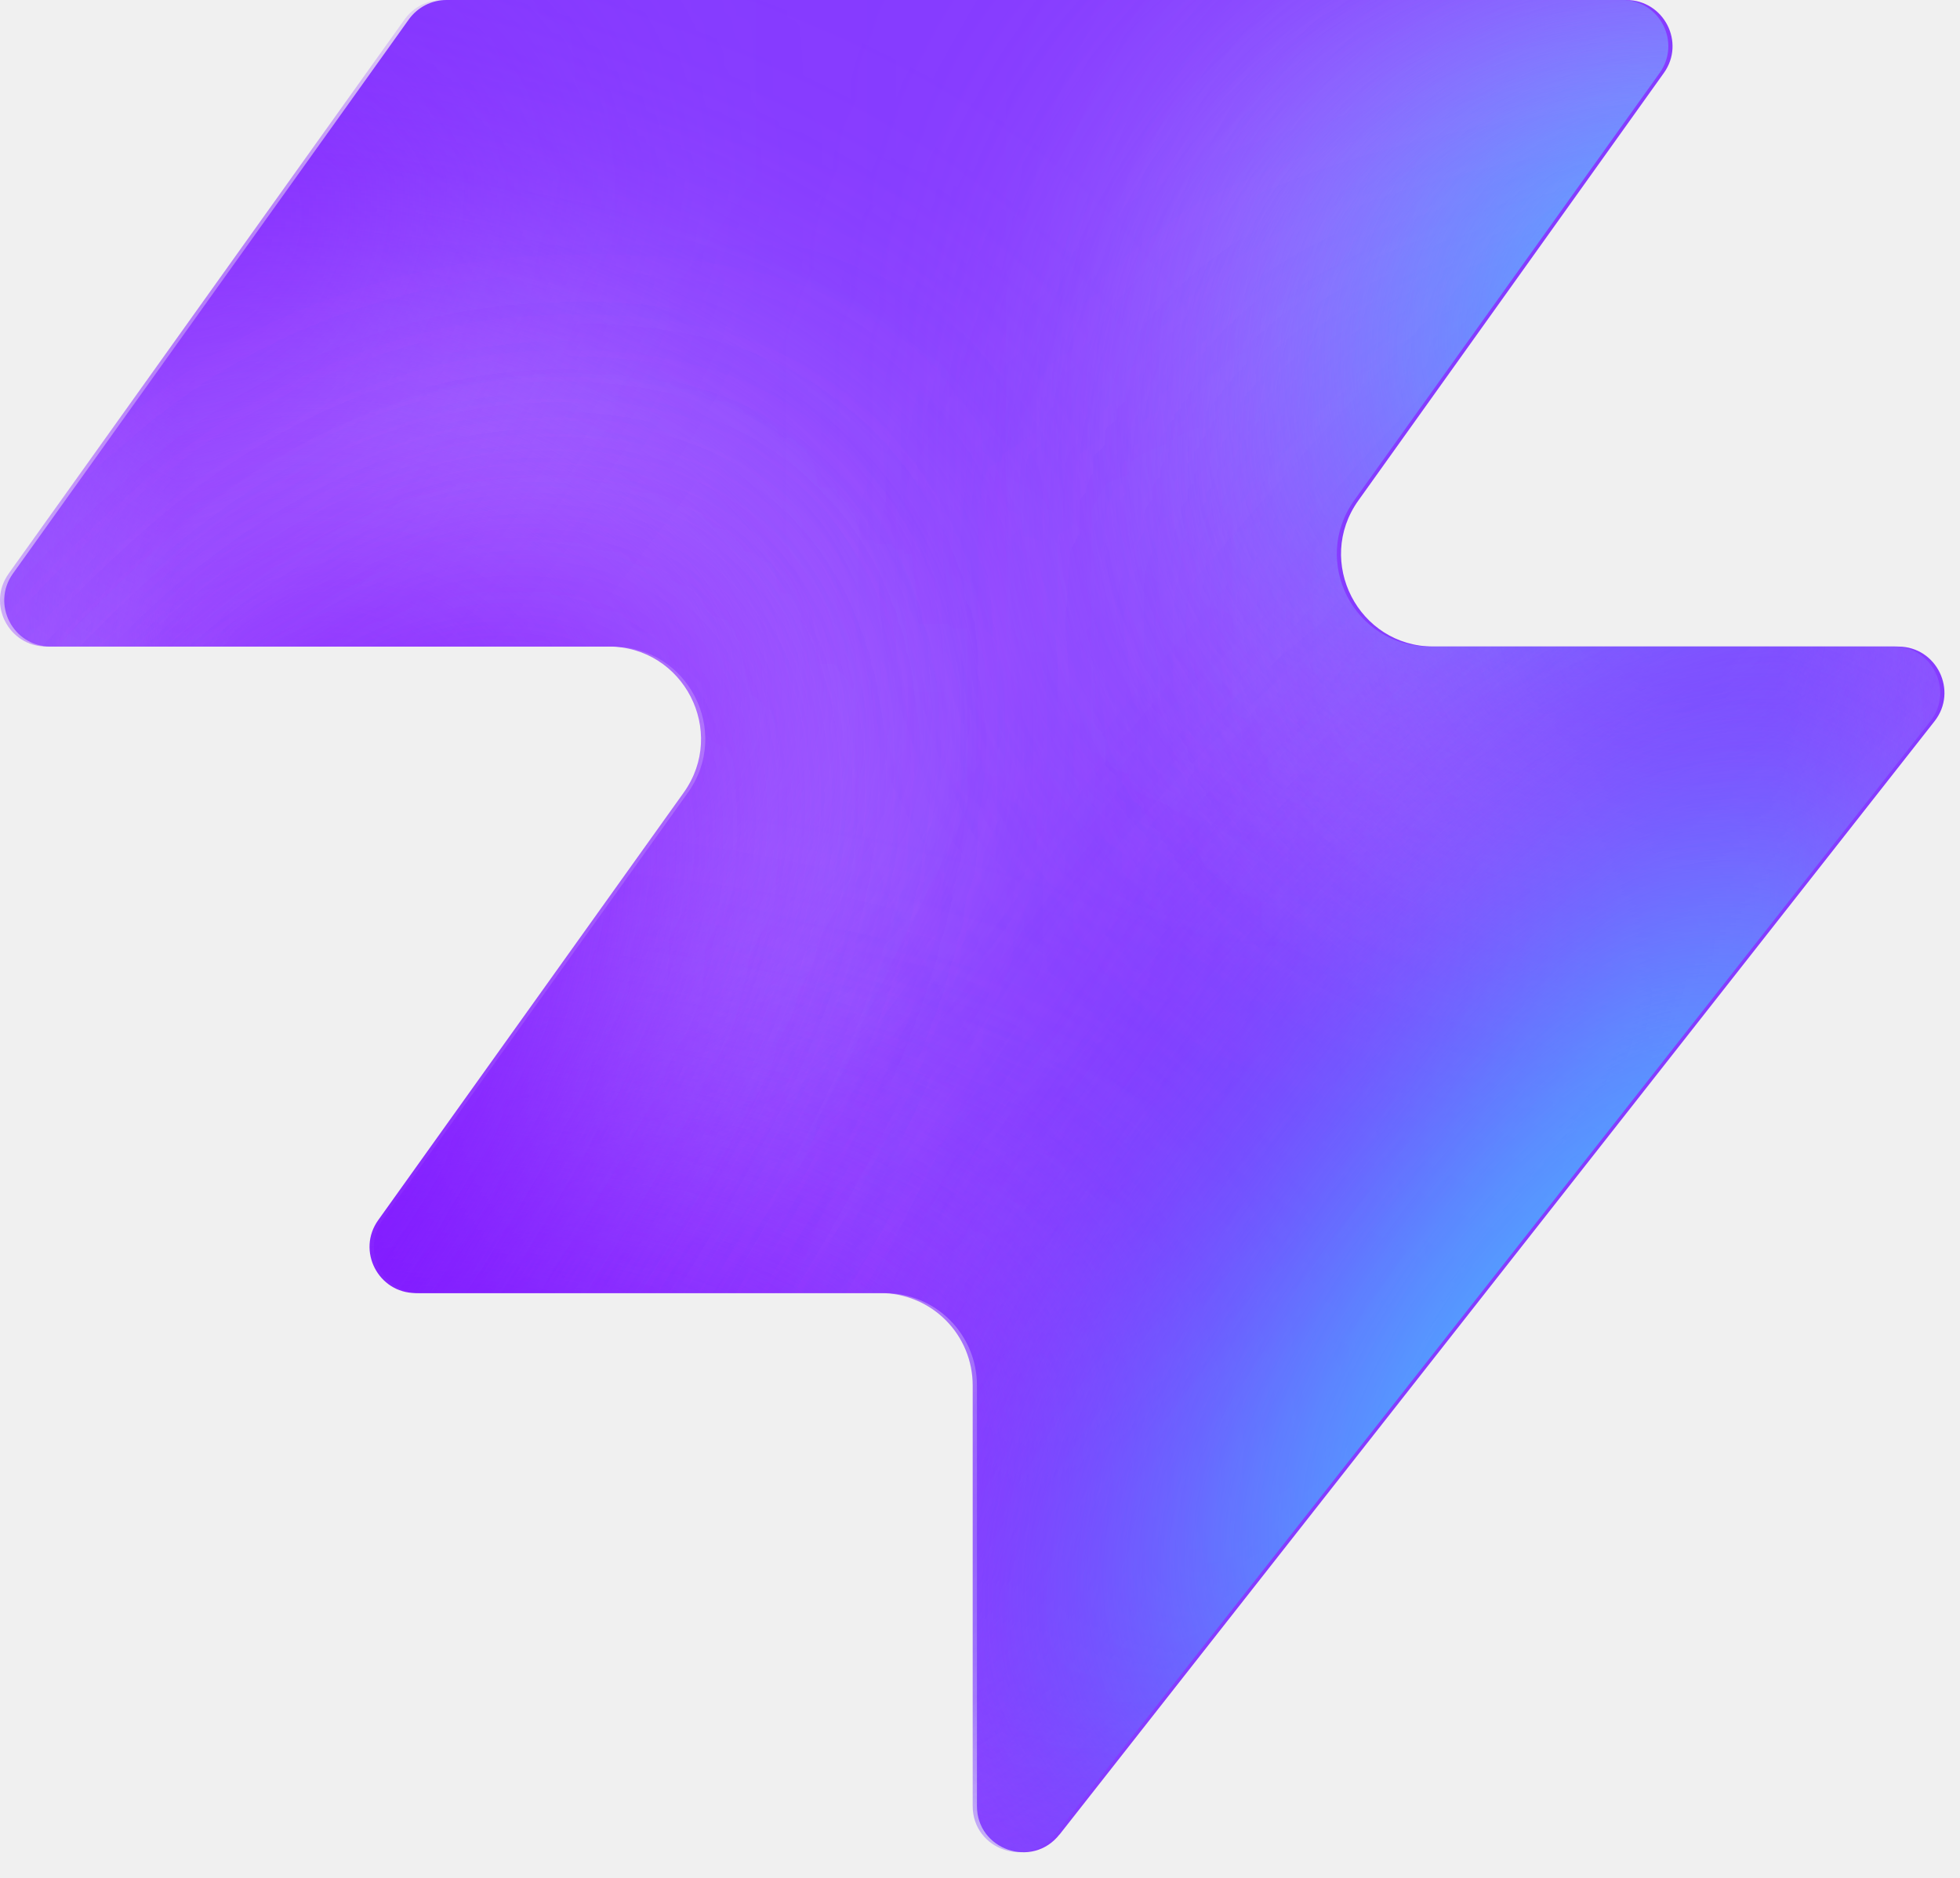
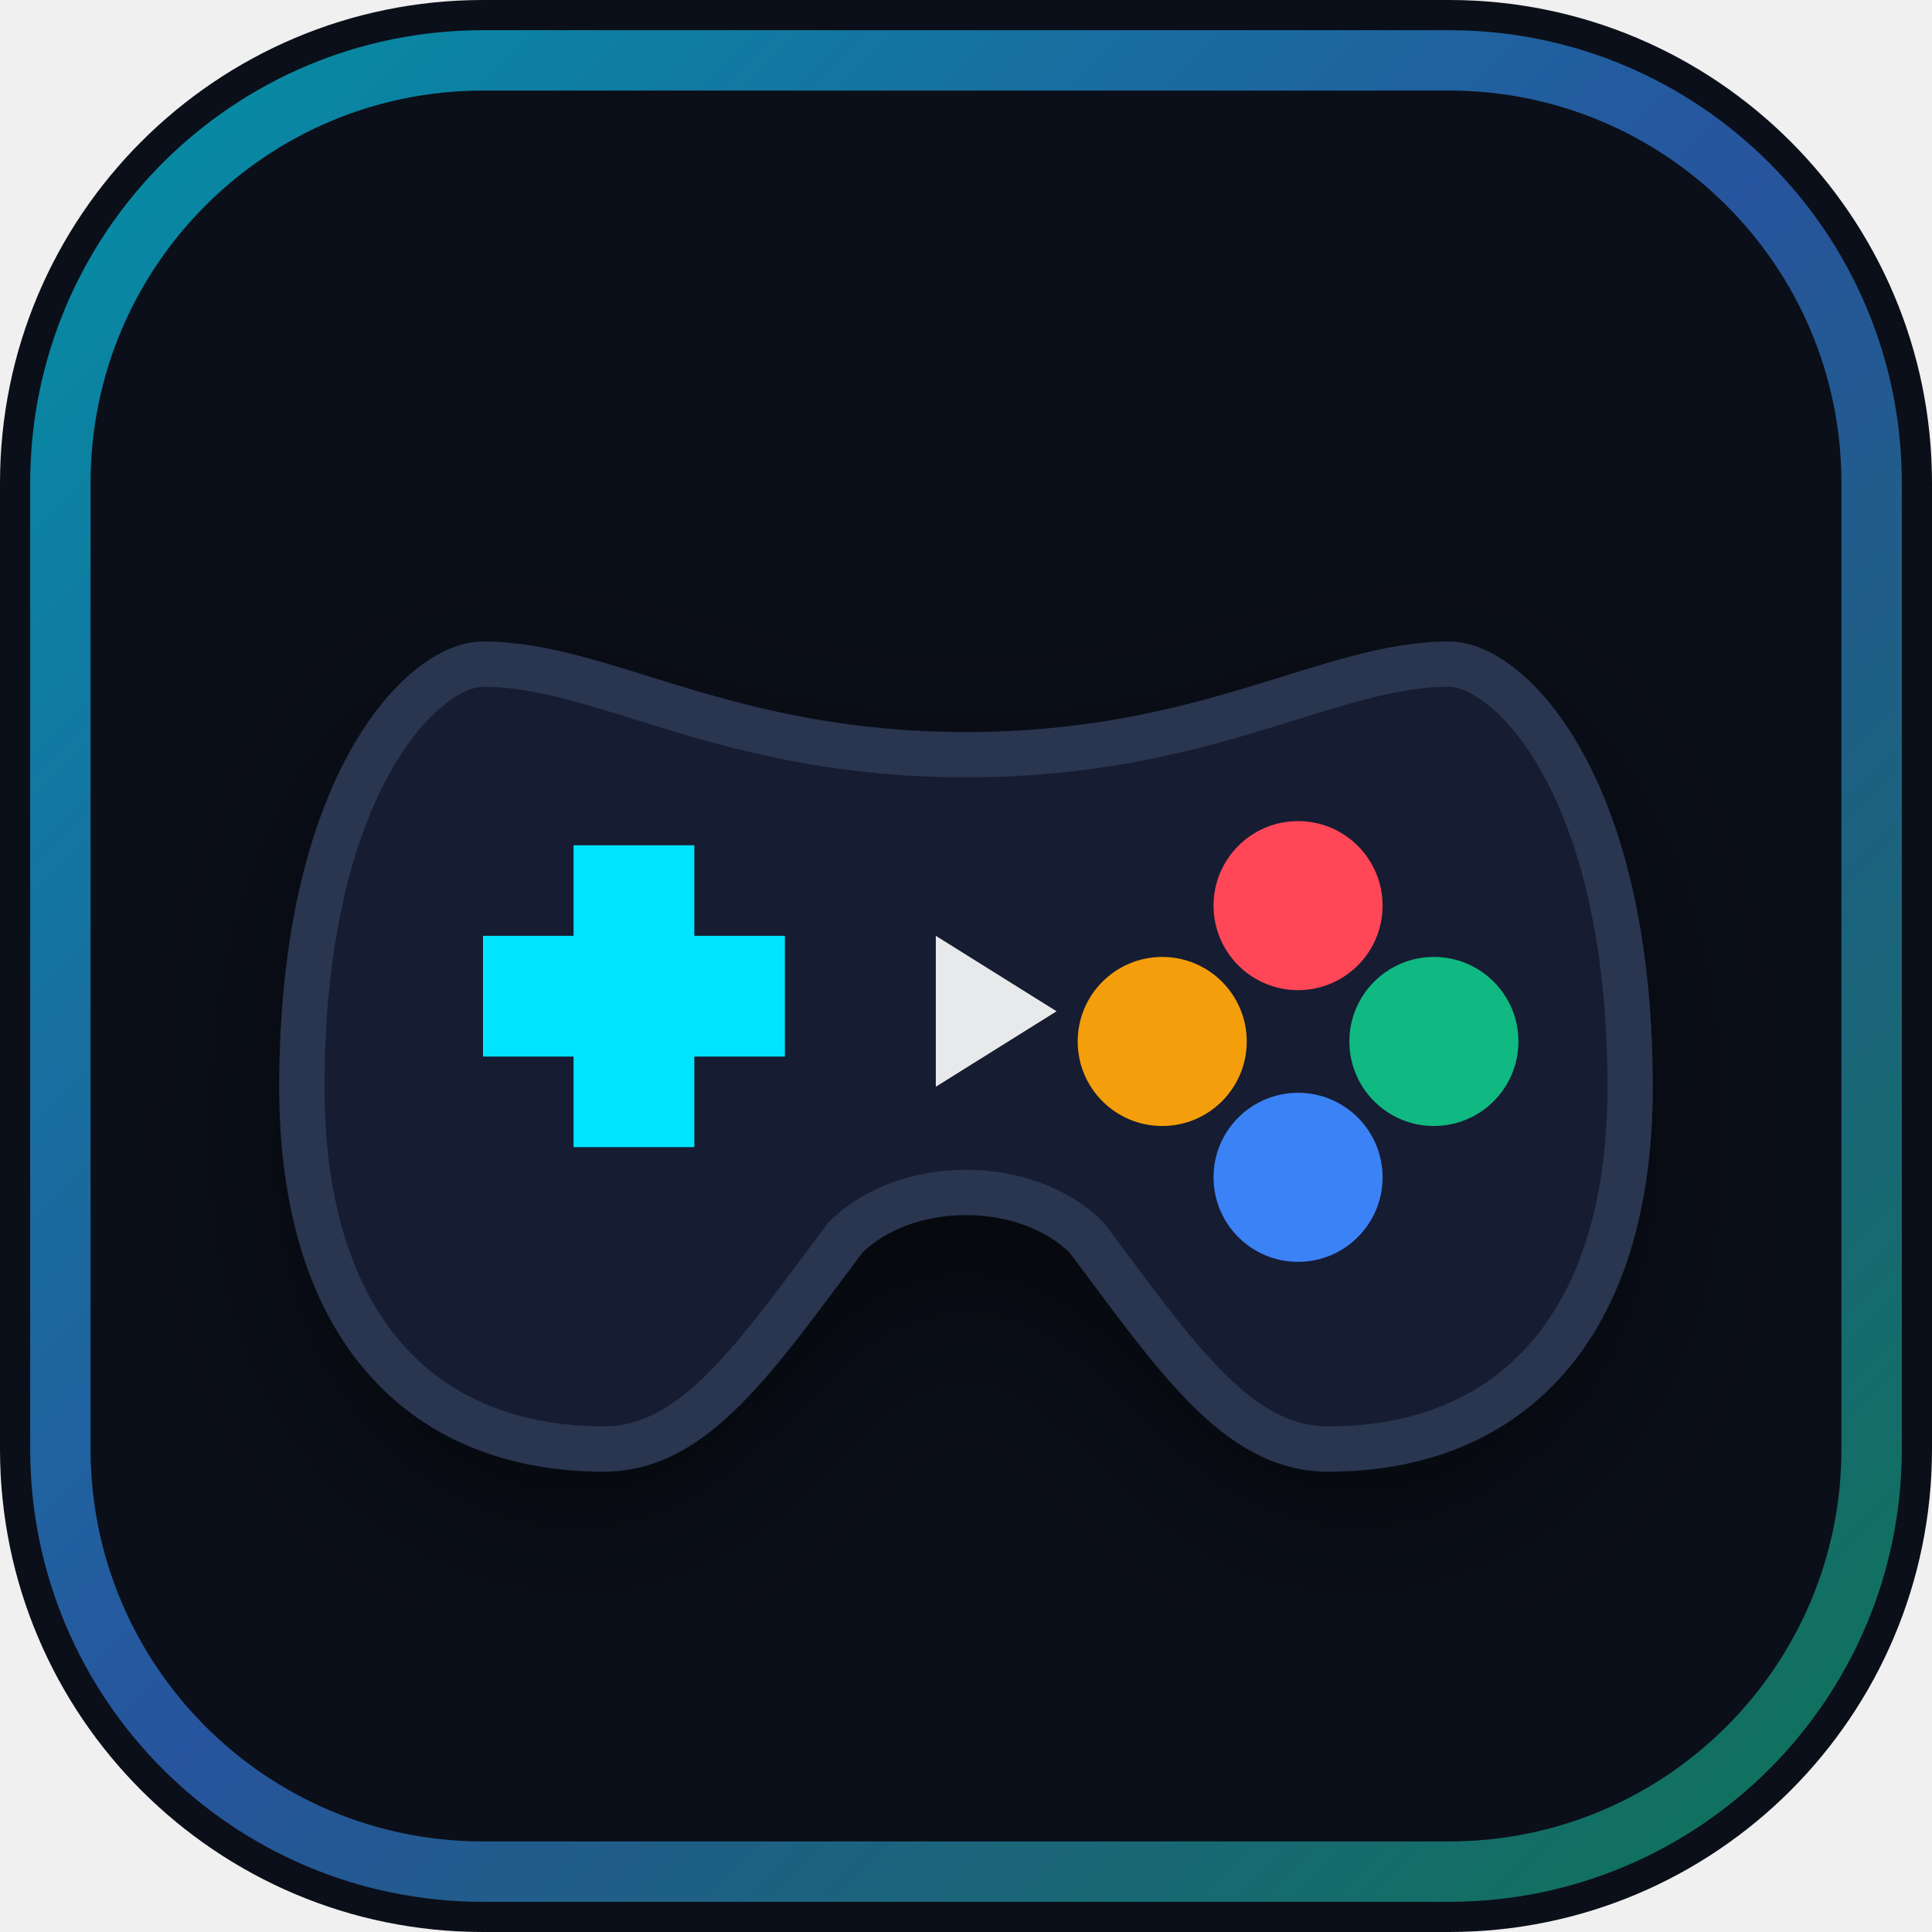
- <svg xmlns="http://www.w3.org/2000/svg" width="48" height="46" fill="none" viewBox="0 0 48 46">
-   <path fill="#863bff" d="M25.946 44.938c-.664.845-2.021.375-2.021-.698V33.937a2.26 2.26 0 0 0-2.262-2.262H10.287c-.92 0-1.456-1.04-.92-1.788l7.48-10.471c1.07-1.497 0-3.578-1.842-3.578H1.237c-.92 0-1.456-1.04-.92-1.788L10.013.474c.214-.297.556-.474.92-.474h28.894c.92 0 1.456 1.04.92 1.788l-7.48 10.471c-1.07 1.498 0 3.579 1.842 3.579h11.377c.943 0 1.473 1.088.89 1.83L25.947 44.94z" style="fill:#863bff;fill:color(display-p3 .525 .23 1);fill-opacity:1" />
-   <mask id="a" width="48" height="46" x="0" y="0" maskUnits="userSpaceOnUse" style="mask-type:alpha">
-     <path fill="#000" d="M25.842 44.938c-.664.844-2.021.375-2.021-.698V33.937a2.26 2.26 0 0 0-2.262-2.262H10.183c-.92 0-1.456-1.04-.92-1.788l7.48-10.471c1.07-1.498 0-3.579-1.842-3.579H1.133c-.92 0-1.456-1.04-.92-1.787L9.91.473c.214-.297.556-.474.92-.474h28.894c.92 0 1.456 1.04.92 1.788l-7.48 10.471c-1.07 1.498 0 3.578 1.842 3.578h11.377c.943 0 1.473 1.088.89 1.832L25.843 44.94z" style="fill:#000;fill-opacity:1" />
-   </mask>
-   <g mask="url(#a)">
-     <g filter="url(#b)">
-       <ellipse cx="5.508" cy="14.704" fill="#ede6ff" rx="5.508" ry="14.704" style="fill:#ede6ff;fill:color(display-p3 .927 .903 1);fill-opacity:1" transform="matrix(.00324 1 1 -.00324 -4.47 31.516)" />
-     </g>
-     <g filter="url(#c)">
-       <ellipse cx="10.399" cy="29.851" fill="#ede6ff" rx="10.399" ry="29.851" style="fill:#ede6ff;fill:color(display-p3 .927 .903 1);fill-opacity:1" transform="matrix(.00324 1 1 -.00324 -39.328 7.883)" />
-     </g>
-     <g filter="url(#d)">
-       <ellipse cx="5.508" cy="30.487" fill="#7e14ff" rx="5.508" ry="30.487" style="fill:#7e14ff;fill:color(display-p3 .492 .077 1);fill-opacity:1" transform="rotate(89.814 -25.913 -14.639)scale(1 -1)" />
-     </g>
-     <g filter="url(#e)">
-       <ellipse cx="5.508" cy="30.599" fill="#7e14ff" rx="5.508" ry="30.599" style="fill:#7e14ff;fill:color(display-p3 .492 .077 1);fill-opacity:1" transform="rotate(89.814 -32.644 -3.334)scale(1 -1)" />
-     </g>
-     <g filter="url(#f)">
-       <ellipse cx="5.508" cy="30.599" fill="#7e14ff" rx="5.508" ry="30.599" style="fill:#7e14ff;fill:color(display-p3 .492 .077 1);fill-opacity:1" transform="matrix(.00324 1 1 -.00324 -34.34 30.47)" />
-     </g>
-     <g filter="url(#g)">
-       <ellipse cx="14.072" cy="22.078" fill="#ede6ff" rx="14.072" ry="22.078" style="fill:#ede6ff;fill:color(display-p3 .927 .903 1);fill-opacity:1" transform="rotate(93.35 24.506 48.493)scale(-1 1)" />
-     </g>
-     <g filter="url(#h)">
-       <ellipse cx="3.47" cy="21.501" fill="#7e14ff" rx="3.47" ry="21.501" style="fill:#7e14ff;fill:color(display-p3 .492 .077 1);fill-opacity:1" transform="rotate(89.009 28.708 47.59)scale(-1 1)" />
-     </g>
-     <g filter="url(#i)">
-       <ellipse cx="3.47" cy="21.501" fill="#7e14ff" rx="3.47" ry="21.501" style="fill:#7e14ff;fill:color(display-p3 .492 .077 1);fill-opacity:1" transform="rotate(89.009 28.708 47.59)scale(-1 1)" />
-     </g>
-     <g filter="url(#j)">
-       <ellipse cx=".387" cy="8.972" fill="#7e14ff" rx="4.407" ry="29.108" style="fill:#7e14ff;fill:color(display-p3 .492 .077 1);fill-opacity:1" transform="rotate(39.51 .387 8.972)" />
-     </g>
-     <g filter="url(#k)">
-       <ellipse cx="47.523" cy="-6.092" fill="#7e14ff" rx="4.407" ry="29.108" style="fill:#7e14ff;fill:color(display-p3 .492 .077 1);fill-opacity:1" transform="rotate(37.892 47.523 -6.092)" />
-     </g>
-     <g filter="url(#l)">
-       <ellipse cx="41.412" cy="6.333" fill="#47bfff" rx="5.971" ry="9.665" style="fill:#47bfff;fill:color(display-p3 .28 .748 1);fill-opacity:1" transform="rotate(37.892 41.412 6.333)" />
-     </g>
-     <g filter="url(#m)">
-       <ellipse cx="-1.879" cy="38.332" fill="#7e14ff" rx="4.407" ry="29.108" style="fill:#7e14ff;fill:color(display-p3 .492 .077 1);fill-opacity:1" transform="rotate(37.892 -1.88 38.332)" />
-     </g>
-     <g filter="url(#n)">
-       <ellipse cx="-1.879" cy="38.332" fill="#7e14ff" rx="4.407" ry="29.108" style="fill:#7e14ff;fill:color(display-p3 .492 .077 1);fill-opacity:1" transform="rotate(37.892 -1.88 38.332)" />
-     </g>
-     <g filter="url(#o)">
-       <ellipse cx="35.651" cy="29.907" fill="#7e14ff" rx="4.407" ry="29.108" style="fill:#7e14ff;fill:color(display-p3 .492 .077 1);fill-opacity:1" transform="rotate(37.892 35.651 29.907)" />
-     </g>
-     <g filter="url(#p)">
-       <ellipse cx="38.418" cy="32.4" fill="#47bfff" rx="5.971" ry="15.297" style="fill:#47bfff;fill:color(display-p3 .28 .748 1);fill-opacity:1" transform="rotate(37.892 38.418 32.4)" />
-     </g>
-   </g>
+ <svg xmlns="http://www.w3.org/2000/svg" viewBox="0 0 64 64" width="64" height="64">
  <defs>
-     <filter id="b" width="60.045" height="41.654" x="-19.77" y="16.149" color-interpolation-filters="sRGB" filterUnits="userSpaceOnUse">
-       <feFlood flood-opacity="0" result="BackgroundImageFix" />
-       <feBlend in="SourceGraphic" in2="BackgroundImageFix" result="shape" />
-       <feGaussianBlur result="effect1_foregroundBlur_2002_17158" stdDeviation="7.659" />
-     </filter>
-     <filter id="c" width="90.34" height="51.437" x="-54.613" y="-7.533" color-interpolation-filters="sRGB" filterUnits="userSpaceOnUse">
-       <feFlood flood-opacity="0" result="BackgroundImageFix" />
-       <feBlend in="SourceGraphic" in2="BackgroundImageFix" result="shape" />
-       <feGaussianBlur result="effect1_foregroundBlur_2002_17158" stdDeviation="7.659" />
-     </filter>
-     <filter id="d" width="79.355" height="29.4" x="-49.64" y="2.03" color-interpolation-filters="sRGB" filterUnits="userSpaceOnUse">
-       <feFlood flood-opacity="0" result="BackgroundImageFix" />
-       <feBlend in="SourceGraphic" in2="BackgroundImageFix" result="shape" />
-       <feGaussianBlur result="effect1_foregroundBlur_2002_17158" stdDeviation="4.596" />
-     </filter>
-     <filter id="e" width="79.579" height="29.4" x="-45.045" y="20.029" color-interpolation-filters="sRGB" filterUnits="userSpaceOnUse">
-       <feFlood flood-opacity="0" result="BackgroundImageFix" />
-       <feBlend in="SourceGraphic" in2="BackgroundImageFix" result="shape" />
-       <feGaussianBlur result="effect1_foregroundBlur_2002_17158" stdDeviation="4.596" />
-     </filter>
-     <filter id="f" width="79.579" height="29.4" x="-43.513" y="21.178" color-interpolation-filters="sRGB" filterUnits="userSpaceOnUse">
-       <feFlood flood-opacity="0" result="BackgroundImageFix" />
-       <feBlend in="SourceGraphic" in2="BackgroundImageFix" result="shape" />
-       <feGaussianBlur result="effect1_foregroundBlur_2002_17158" stdDeviation="4.596" />
-     </filter>
-     <filter id="g" width="74.749" height="58.852" x="15.756" y="-17.901" color-interpolation-filters="sRGB" filterUnits="userSpaceOnUse">
-       <feFlood flood-opacity="0" result="BackgroundImageFix" />
-       <feBlend in="SourceGraphic" in2="BackgroundImageFix" result="shape" />
-       <feGaussianBlur result="effect1_foregroundBlur_2002_17158" stdDeviation="7.659" />
-     </filter>
-     <filter id="h" width="61.377" height="25.362" x="23.548" y="2.284" color-interpolation-filters="sRGB" filterUnits="userSpaceOnUse">
-       <feFlood flood-opacity="0" result="BackgroundImageFix" />
-       <feBlend in="SourceGraphic" in2="BackgroundImageFix" result="shape" />
-       <feGaussianBlur result="effect1_foregroundBlur_2002_17158" stdDeviation="4.596" />
-     </filter>
-     <filter id="i" width="61.377" height="25.362" x="23.548" y="2.284" color-interpolation-filters="sRGB" filterUnits="userSpaceOnUse">
-       <feFlood flood-opacity="0" result="BackgroundImageFix" />
-       <feBlend in="SourceGraphic" in2="BackgroundImageFix" result="shape" />
-       <feGaussianBlur result="effect1_foregroundBlur_2002_17158" stdDeviation="4.596" />
-     </filter>
-     <filter id="j" width="56.045" height="63.649" x="-27.636" y="-22.853" color-interpolation-filters="sRGB" filterUnits="userSpaceOnUse">
-       <feFlood flood-opacity="0" result="BackgroundImageFix" />
-       <feBlend in="SourceGraphic" in2="BackgroundImageFix" result="shape" />
-       <feGaussianBlur result="effect1_foregroundBlur_2002_17158" stdDeviation="4.596" />
-     </filter>
-     <filter id="k" width="54.814" height="64.646" x="20.116" y="-38.415" color-interpolation-filters="sRGB" filterUnits="userSpaceOnUse">
-       <feFlood flood-opacity="0" result="BackgroundImageFix" />
-       <feBlend in="SourceGraphic" in2="BackgroundImageFix" result="shape" />
-       <feGaussianBlur result="effect1_foregroundBlur_2002_17158" stdDeviation="4.596" />
-     </filter>
-     <filter id="l" width="33.541" height="35.313" x="24.641" y="-11.323" color-interpolation-filters="sRGB" filterUnits="userSpaceOnUse">
-       <feFlood flood-opacity="0" result="BackgroundImageFix" />
-       <feBlend in="SourceGraphic" in2="BackgroundImageFix" result="shape" />
-       <feGaussianBlur result="effect1_foregroundBlur_2002_17158" stdDeviation="4.596" />
-     </filter>
-     <filter id="m" width="54.814" height="64.646" x="-29.286" y="6.009" color-interpolation-filters="sRGB" filterUnits="userSpaceOnUse">
-       <feFlood flood-opacity="0" result="BackgroundImageFix" />
-       <feBlend in="SourceGraphic" in2="BackgroundImageFix" result="shape" />
-       <feGaussianBlur result="effect1_foregroundBlur_2002_17158" stdDeviation="4.596" />
-     </filter>
-     <filter id="n" width="54.814" height="64.646" x="-29.286" y="6.009" color-interpolation-filters="sRGB" filterUnits="userSpaceOnUse">
-       <feFlood flood-opacity="0" result="BackgroundImageFix" />
-       <feBlend in="SourceGraphic" in2="BackgroundImageFix" result="shape" />
-       <feGaussianBlur result="effect1_foregroundBlur_2002_17158" stdDeviation="4.596" />
-     </filter>
-     <filter id="o" width="54.814" height="64.646" x="8.244" y="-2.416" color-interpolation-filters="sRGB" filterUnits="userSpaceOnUse">
-       <feFlood flood-opacity="0" result="BackgroundImageFix" />
-       <feBlend in="SourceGraphic" in2="BackgroundImageFix" result="shape" />
-       <feGaussianBlur result="effect1_foregroundBlur_2002_17158" stdDeviation="4.596" />
-     </filter>
-     <filter id="p" width="39.409" height="43.623" x="18.713" y="10.588" color-interpolation-filters="sRGB" filterUnits="userSpaceOnUse">
-       <feFlood flood-opacity="0" result="BackgroundImageFix" />
-       <feBlend in="SourceGraphic" in2="BackgroundImageFix" result="shape" />
-       <feGaussianBlur result="effect1_foregroundBlur_2002_17158" stdDeviation="4.596" />
+     <linearGradient id="g" x1="0%" y1="0%" x2="100%" y2="100%">
+       <stop offset="0%" stop-color="#00e5ff" />
+       <stop offset="50%" stop-color="#3b82f6" />
+       <stop offset="100%" stop-color="#10b981" />
+     </linearGradient>
+     <linearGradient id="playGrad" x1="0%" y1="0%" x2="100%" y2="100%">
+       <stop offset="0%" stop-color="#ff4757" />
+       <stop offset="100%" stop-color="#ff6b81" />
+     </linearGradient>
+     <filter id="shadow" x="-20%" y="-20%" width="140%" height="140%">
+       <feDropShadow dx="0" dy="2" stdDeviation="3" flood-color="#000" flood-opacity="0.5" />
    </filter>
  </defs>
+   <rect width="64" height="64" rx="16" fill="#0b0f19" />
+   <rect x="2" y="2" width="60" height="60" rx="14" fill="none" stroke="url(#g)" stroke-width="2" opacity="0.6" />
+   <path d="M16 22 C14 22 10 26 10 36 C10 44 14 48 20 48 C23 48 25 45 28 41 C30 39 34 39 36 41 C39 45 41 48 44 48 C50 48 54 44 54 36 C54 26 50 22 48 22 C44 22 40 25 32 25 C24 25 20 22 16 22 Z" fill="#161e31" stroke="#2a3650" stroke-width="1.5" filter="url(#shadow)" />
+   <path d="M19 28 h4 v3 h3 v4 h-3 v3 h-4 v-3 h-3 v-4 h3 z" fill="#00e5ff" />
+   <circle cx="43" cy="30" r="2.8" fill="#ff4757" />
+   <circle cx="47.5" cy="34.5" r="2.8" fill="#10b981" />
+   <circle cx="38.5" cy="34.5" r="2.8" fill="#f59e0b" />
+   <circle cx="43" cy="39" r="2.8" fill="#3b82f6" />
+   <polygon points="31,31 35,33.5 31,36" fill="#ffffff" opacity="0.9" />
</svg>
